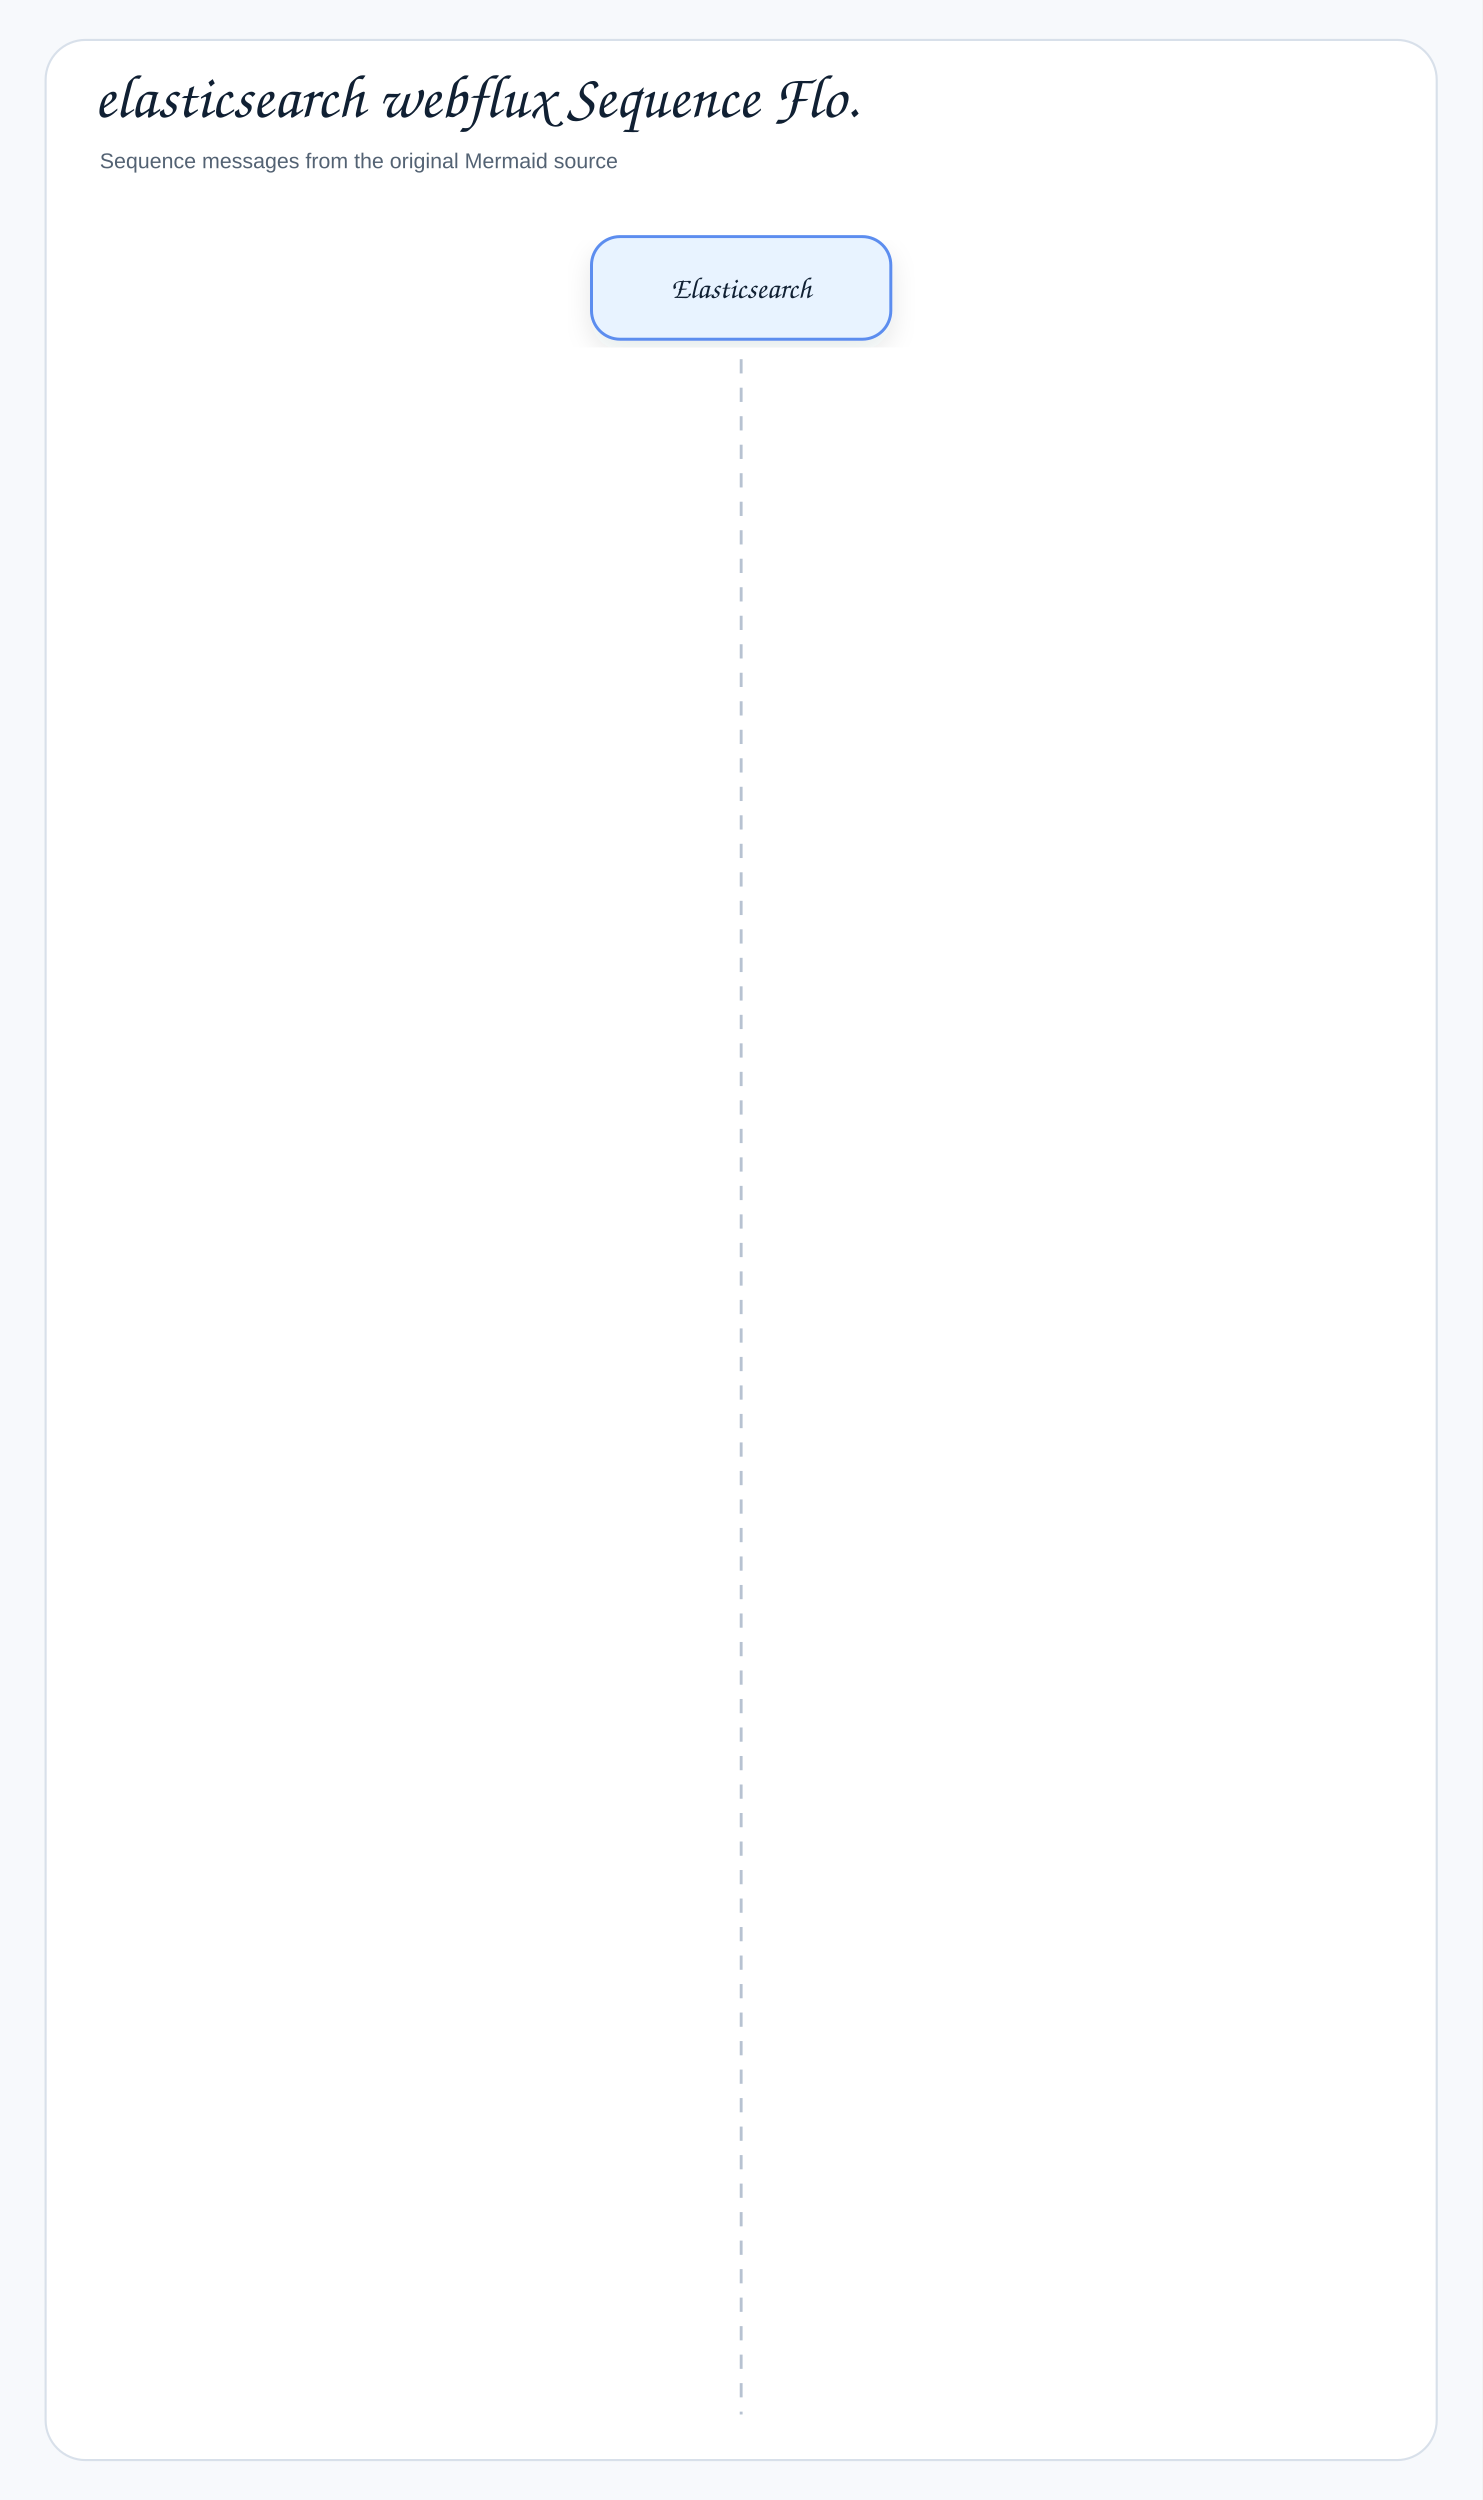
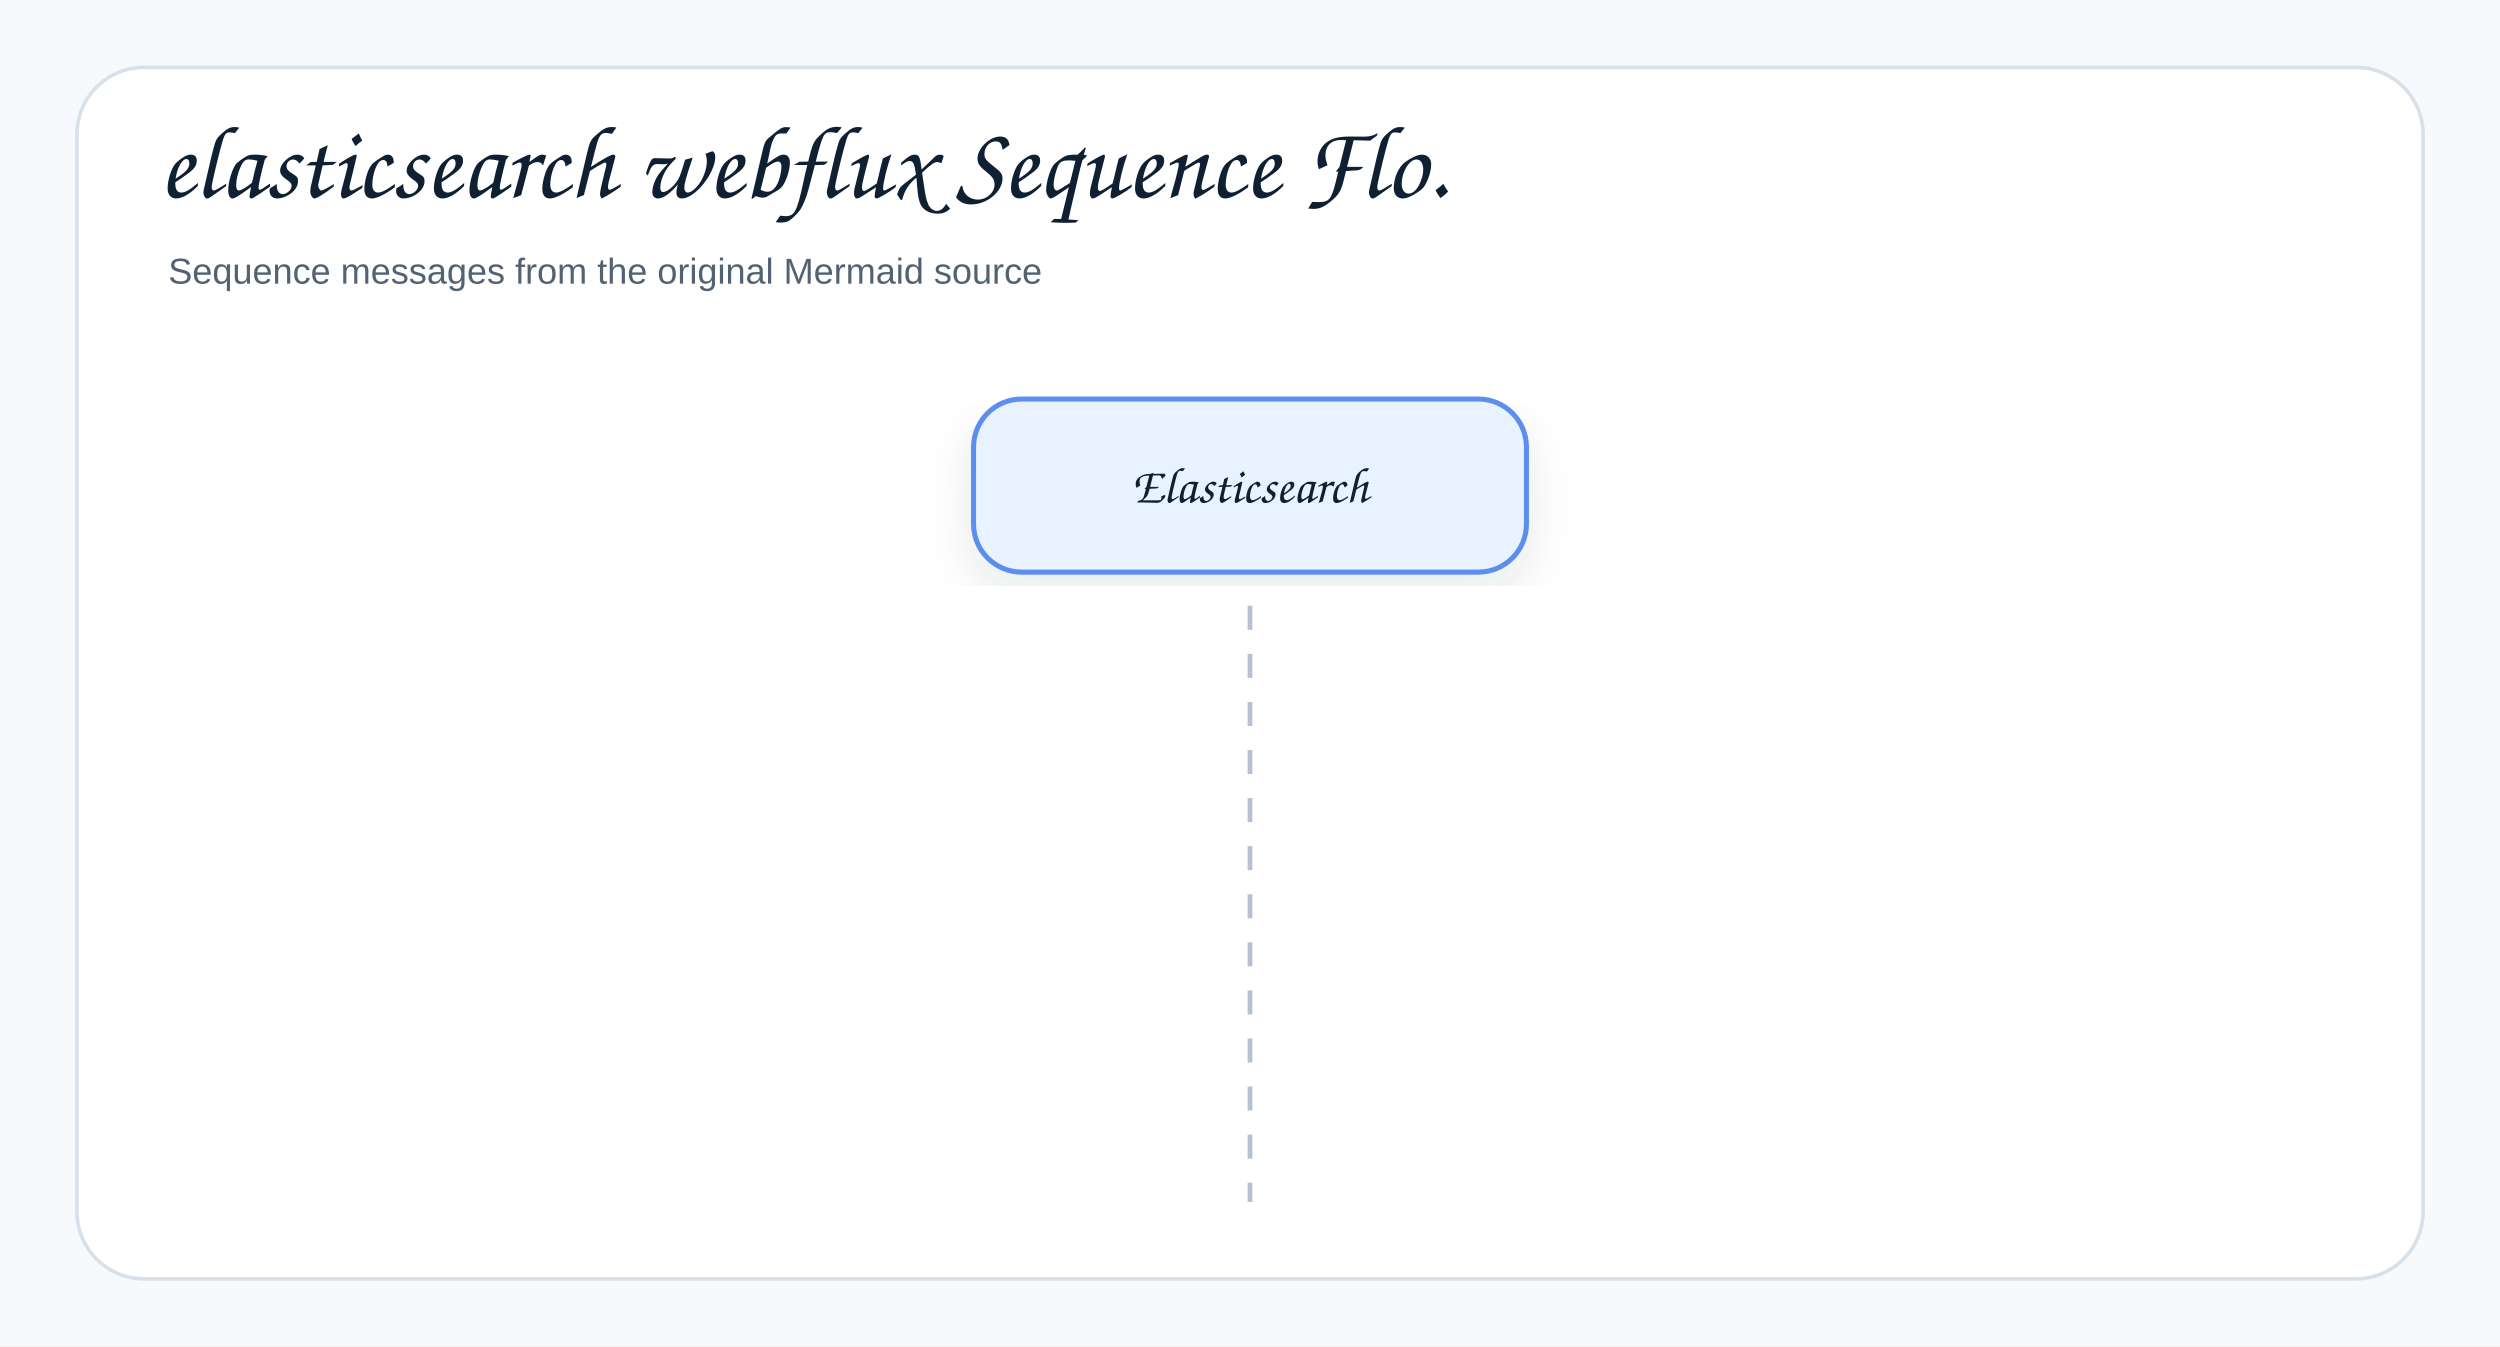
- <svg xmlns="http://www.w3.org/2000/svg" width="1040" height="1754" viewBox="0 0 1040 1754" role="img" aria-label="elasticsearch webflux Sequence Flow 2">
+ <svg xmlns="http://www.w3.org/2000/svg" width="1040" height="560" viewBox="0 0 1040 560" role="img" aria-label="elasticsearch webflux Sequence Flow 2">
  <defs>
    <filter id="shadow" x="-8%" y="-8%" width="116%" height="116%">
      <feDropShadow dx="0" dy="8" stdDeviation="9" flood-color="#1f2937" flood-opacity="0.10" />
    </filter>
    <marker id="openArrow" markerWidth="12" markerHeight="10" refX="10" refY="5" orient="auto" markerUnits="strokeWidth">
      <path d="M 1 1 L 10 5 L 1 9" fill="none" stroke="#758297" stroke-width="1.8" stroke-linecap="round" stroke-linejoin="round" />
    </marker>
    <marker id="inherit" markerWidth="14" markerHeight="12" refX="12" refY="6" orient="auto" markerUnits="strokeWidth">
      <path d="M 0 1 L 12 6 L 0 11 Z" fill="#ffffff" stroke="#758297" stroke-width="1.8" />
    </marker>
    <style>
    .canvas{fill:#f7f9fc}.frame{fill:#fff;stroke:#d8e0ea;stroke-width:1.5}
    .title{font-family:"Architects Daughter","Comic Sans MS","Comic Sans",cursive;font-size:43px;font-weight:400;fill:#102033}
    .subtitle{font-family:"Comic Sans MS","Comic Sans","Comic Neue",Arial,sans-serif;font-size:15px;font-weight:400;fill:#536273}
    .label{font-family:"Architects Daughter","Comic Sans MS","Comic Sans",cursive;font-size:25px;font-weight:400;fill:#102033}
    .smallLabel{font-family:"Architects Daughter","Comic Sans MS","Comic Sans",cursive;font-size:21px;font-weight:400;fill:#102033}
    .mono{font-family:"Comic Sans MS","Comic Sans","Comic Neue",Arial,sans-serif;font-size:12px;font-weight:400;fill:#102033}
    .small{font-family:"Comic Sans MS","Comic Sans","Comic Neue",Arial,sans-serif;font-size:12px;font-weight:400;fill:#536273}
    .strong{font-family:"Comic Sans MS","Comic Sans","Comic Neue",Arial,sans-serif;font-size:13px;font-weight:400;fill:#102033}
    .card{stroke-width:2.1;filter:url(#shadow)}.compartment{stroke-width:1.5;fill:none}
    .line{stroke:#758297;stroke-width:2.1;fill:none;marker-end:url(#openArrow)}
    .plainLine{stroke:#758297;stroke-width:2.1;fill:none}
    .dashed{stroke:#758297;stroke-width:2.1;stroke-dasharray:7 6;fill:none;marker-end:url(#openArrow)}
    .inheritLine{stroke:#758297;stroke-width:2.2;fill:none;marker-end:url(#inherit)}
    .implLine{stroke:#758297;stroke-width:2.2;stroke-dasharray:8 7;fill:none;marker-end:url(#inherit)}
  </style>
  </defs>
-   <rect class="canvas" width="1040" height="1754" />
-   <rect class="frame" x="32" y="28" width="976" height="1698" rx="28" />
+   <rect class="canvas" width="1040" height="560" />
+   <rect class="frame" x="32" y="28" width="976" height="504" rx="28" />
  <text class="title" x="66" y="82">elasticsearch webflux Sequence Flo.</text>
  <text class="subtitle" x="70" y="118">Sequence messages from the original Mermaid source</text>
-   <rect class="card" x="415" y="166" width="210" height="72" rx="20" fill="#E8F3FF" stroke="#5B8DEF" />
+   <rect class="card" x="405" y="166" width="230" height="72" rx="20" fill="#E8F3FF" stroke="#5B8DEF" />
  <text class="smallLabel" x="520" y="209" text-anchor="middle">Elasticsearch</text>
-   <line x1="520" y1="252" x2="520" y2="1694" stroke="#b7c2d1" stroke-width="2" stroke-dasharray="10 10" />
+   <line class="lifeline" x1="520" y1="252" x2="520" y2="500" stroke="#b7c2d1" stroke-width="2" stroke-dasharray="10 10" />
</svg>
